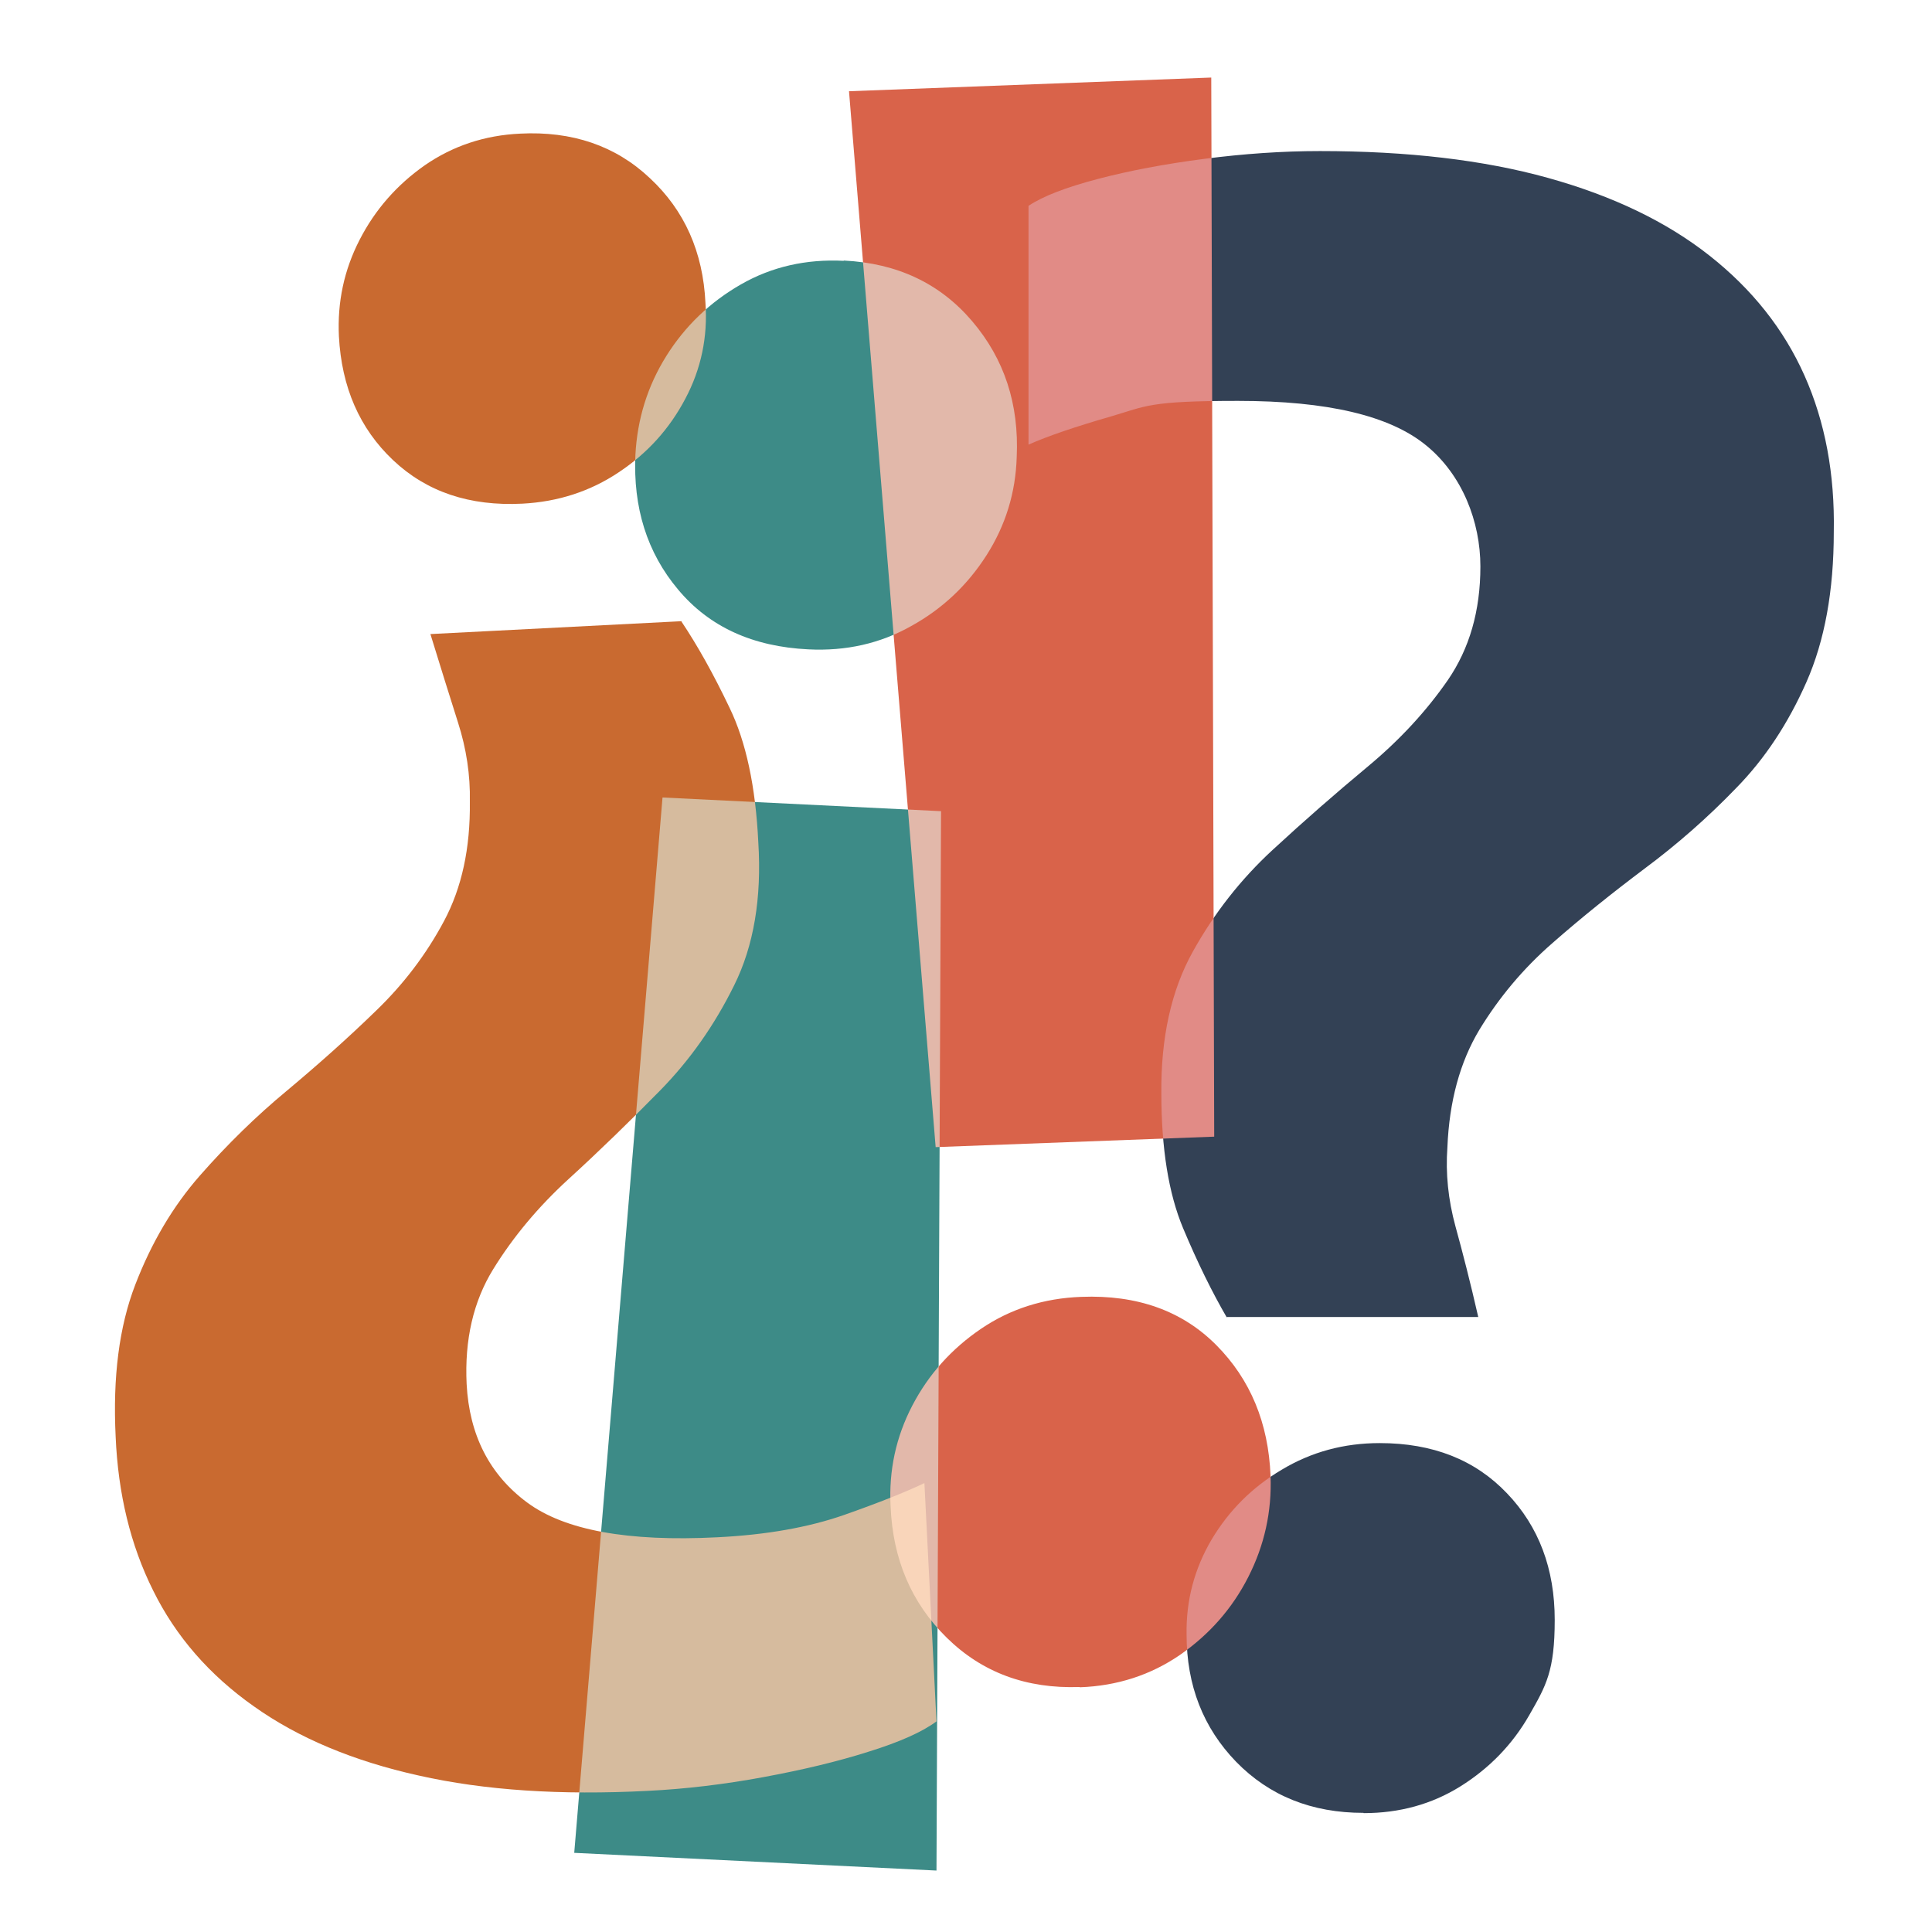
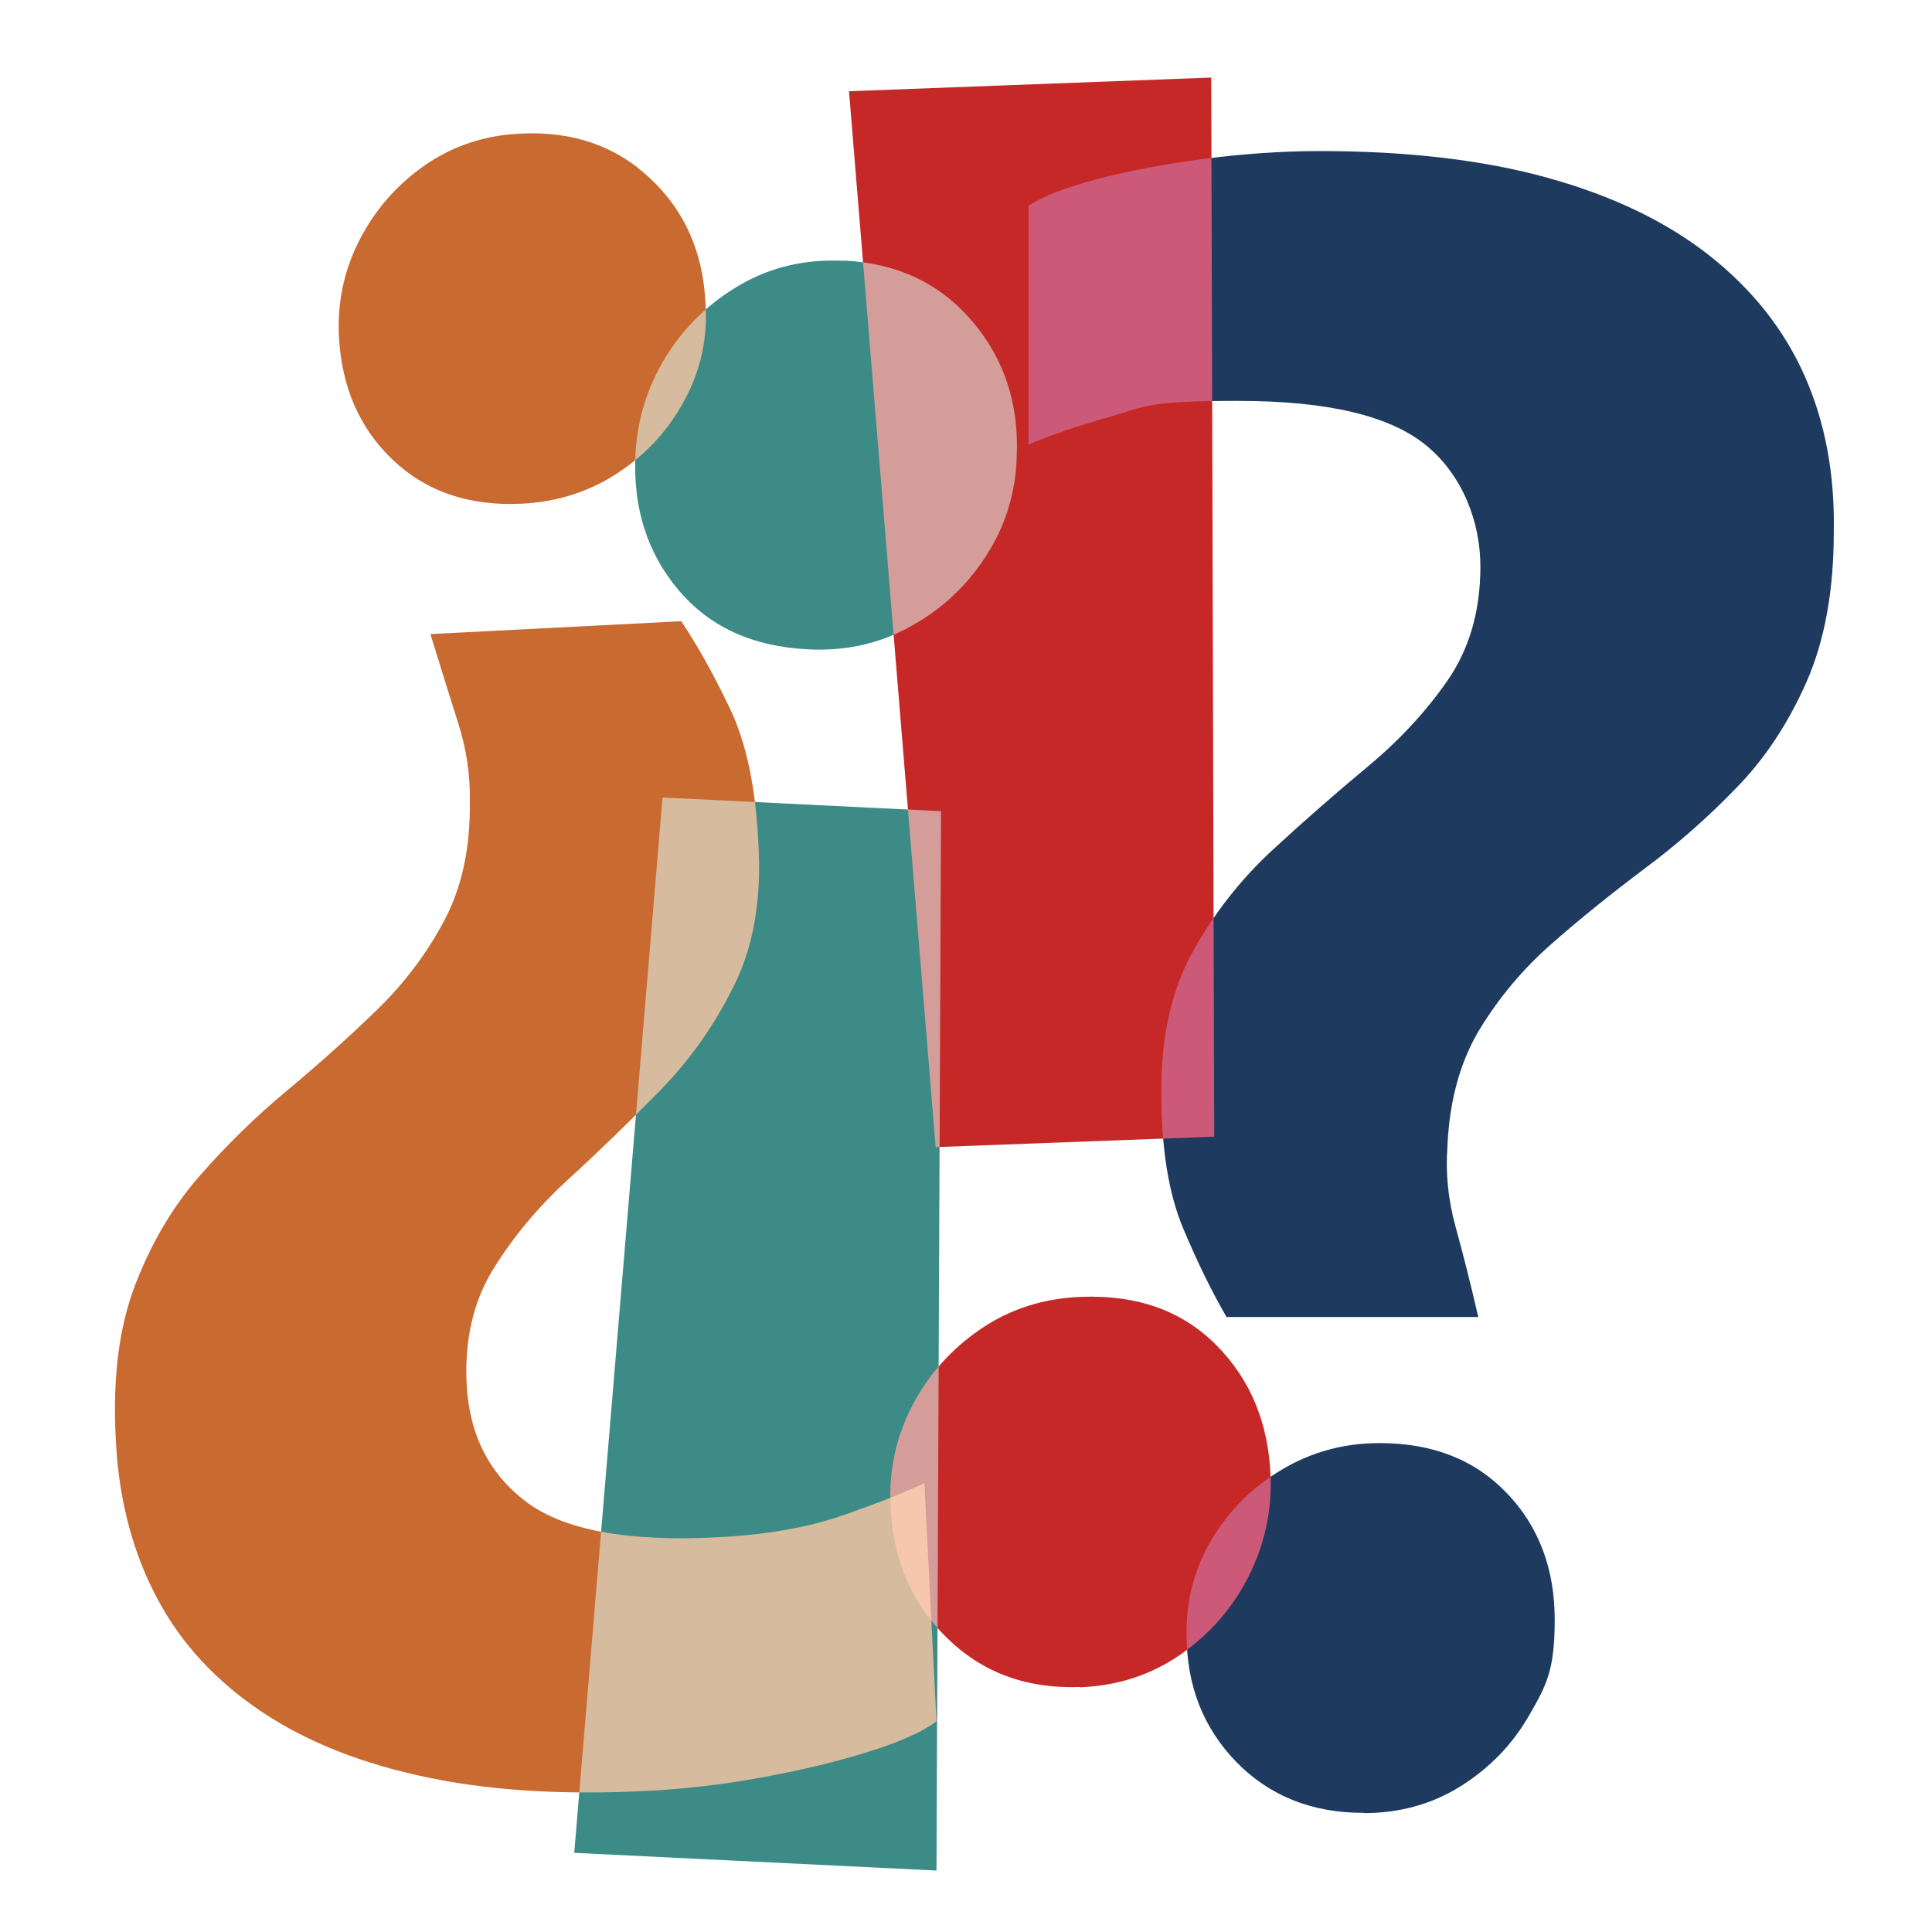
<svg xmlns="http://www.w3.org/2000/svg" version="1.1" viewBox="0 0 720 720">
  <defs>
    <style>
      .st0 {
        fill: #3d8b87;
      }

      .st0, .st1, .st2, .st3 {
        mix-blend-mode: screen;
      }

      .st1 {
-         fill: #334155;
+         fill: #1E3A5F;
      }

      .st4 {
        fill: none;
      }

      .st5 {
        isolation: isolate;
      }

      .st2 {
-         fill: #d9634a;
+         fill: #C62828;
      }

      .st3 {
        fill: #c96a30;
      }

      .st6 {
        clip-path: url(#clippath);
      }
    </style>
    <clipPath id="clippath">
      <rect class="st4" width="720" height="720" />
    </clipPath>
  </defs>
  <g class="st5">
    <g id="Calque_1">
      <g class="st6">
        <g>
          <path class="st1" d="M457.2,491c-5.4-9.3-10.9-20.4-16.3-33.3-5.4-12.9-8.1-29.7-8.1-50.2-.2-20.8,3.7-38.4,11.7-52.8,8-14.4,17.9-27,29.7-37.9,11.8-10.9,23.6-21.2,35.5-31.1,11.9-9.9,21.8-20.6,29.9-32.3,8-11.7,12.1-25.7,12.1-42.3s-6.7-34.1-20.2-45.1c-13.5-11.1-36.8-16.6-70.1-16.6s-34.1,1.9-47.4,5.8c-13.2,3.8-23.5,7.3-30.7,10.5v-89c5.4-3.6,14-6.9,25.8-10,11.8-3.1,25-5.6,39.7-7.5,14.7-1.9,29.1-2.9,43.1-2.9,32.6,0,60.9,3.3,85,10,24.1,6.7,44.1,16.3,60.1,28.9,16,12.6,27.8,27.5,35.5,44.8,7.7,17.3,11.3,36.7,10.9,58.2,0,22-3.4,40.6-10.2,56-6.8,15.4-15.5,28.6-26.2,39.5-10.6,11-22,21-34.1,30-12.1,9.1-23.6,18.3-34.4,27.8-10.9,9.5-19.9,20.3-27.2,32.3-7.2,12-11.2,26.6-11.9,43.8-.7,9.7.3,19.5,3,29.4,2.7,9.8,5.6,21.1,8.5,33.8h-93.7ZM508.1,675.6c-19.2,0-35-6.3-47.4-19-12.3-12.7-18.5-28.5-18.5-47.5-.2-12.7,2.9-24.4,9.3-35.3,6.5-10.9,15.2-19.6,26.2-26.1,11-6.6,23.1-9.9,36.5-9.9,19.7,0,35.5,6.2,47.4,18.7,11.9,12.4,17.8,28.2,17.8,47.2s-3.2,24.5-9.5,35.5c-6.3,11-14.9,19.8-25.6,26.5-10.7,6.7-22.8,10-36.1,10Z" />
          <path class="st3" d="M254,231.7c5.9,8.8,11.9,19.5,17.9,32.1,6.1,12.6,9.7,29.3,10.7,50.1,1.3,20.8-1.7,38.6-9,53.3-7.3,14.8-16.5,27.9-27.7,39.3-11.2,11.4-22.5,22.4-33.9,32.8-11.4,10.4-20.8,21.7-28.2,33.7-7.4,12-10.7,26.3-9.9,42.8,1,19,8.5,33.7,22.5,44.1,14,10.4,37.6,14.7,70.9,13,18.3-.9,34-3.7,47.2-8.3,13.1-4.6,23.1-8.6,30-11.9l4.5,88.8c-5.2,3.9-13.7,7.7-25.3,11.3-11.6,3.7-24.7,6.8-39.3,9.5-14.6,2.7-28.9,4.4-42.9,5.1-32.6,1.7-61-.2-85.4-5.7-24.4-5.4-44.9-14-61.5-25.8-16.6-11.7-29.1-26.1-37.5-43.1-8.5-17-13.1-36.2-14-57.4-1.1-22.2,1.3-41,7.3-56.6,6-15.6,14-29.2,24.1-40.7,10.1-11.5,20.9-22.1,32.5-31.7,11.6-9.7,22.6-19.5,33-29.6,10.4-10,18.9-21.2,25.5-33.6,6.6-12.4,9.8-27.1,9.6-44.4.2-10-1.3-19.8-4.4-29.5-3.1-9.7-6.5-20.7-10.3-33l93.6-4.8ZM193.8,49.8c19.4-1,35.6,4.5,48.4,16.6,12.9,12,19.8,27.5,20.7,46.5.9,12.6-1.6,24.6-7.5,35.7-5.9,11.2-14.1,20.3-24.8,27.4-10.6,7.1-22.6,11-35.9,11.7-19.7,1-35.7-4.4-48.2-16.2-12.5-11.8-19.2-27.2-20.2-46.2-.6-12.7,1.9-24.6,7.7-35.9,5.8-11.3,13.9-20.5,24.3-27.8,10.4-7.2,22.3-11.2,35.6-11.8Z" />
          <path class="st0" d="M350.7,302.2l-1.7,394.9-135-6.6,32.9-393.3,103.7,5.1ZM314.5,97.1c19.9,1,35.8,8.5,47.8,22.6,12,14.1,17.5,30.9,16.6,50.6-.4,13.4-4.2,25.6-11.3,36.7-7.1,11.1-16.4,19.9-28,26.3-11.5,6.5-24.3,9.4-38.3,8.7-20.8-1-37-8.4-48.6-22.3-11.6-13.8-16.8-30.6-15.9-50.2.7-13.3,4.5-25.6,11.5-36.8,7-11.2,16.3-20.1,27.8-26.7,11.5-6.6,24.3-9.5,38.3-8.8Z" />
          <path class="st2" d="M348.7,427.6l-32.3-393.6,135-5.1,1.1,394.7-103.8,3.9h0ZM402.4,628.7c-19.9.7-36.4-5.4-49.6-18.4-13.2-13-20.1-29.3-20.9-49-.7-13.3,2-25.8,8.1-37.5,6.1-11.7,14.7-21.2,25.6-28.6,10.9-7.4,23.4-11.4,37.4-11.9,20.8-.8,37.6,5.2,50.3,18,12.7,12.8,19.4,29,20.2,48.7.5,13.4-2.3,25.9-8.3,37.7-6,11.8-14.5,21.4-25.4,29-10.9,7.5-23.4,11.6-37.4,12.1Z" />
        </g>
      </g>
    </g>
  </g>
</svg>
